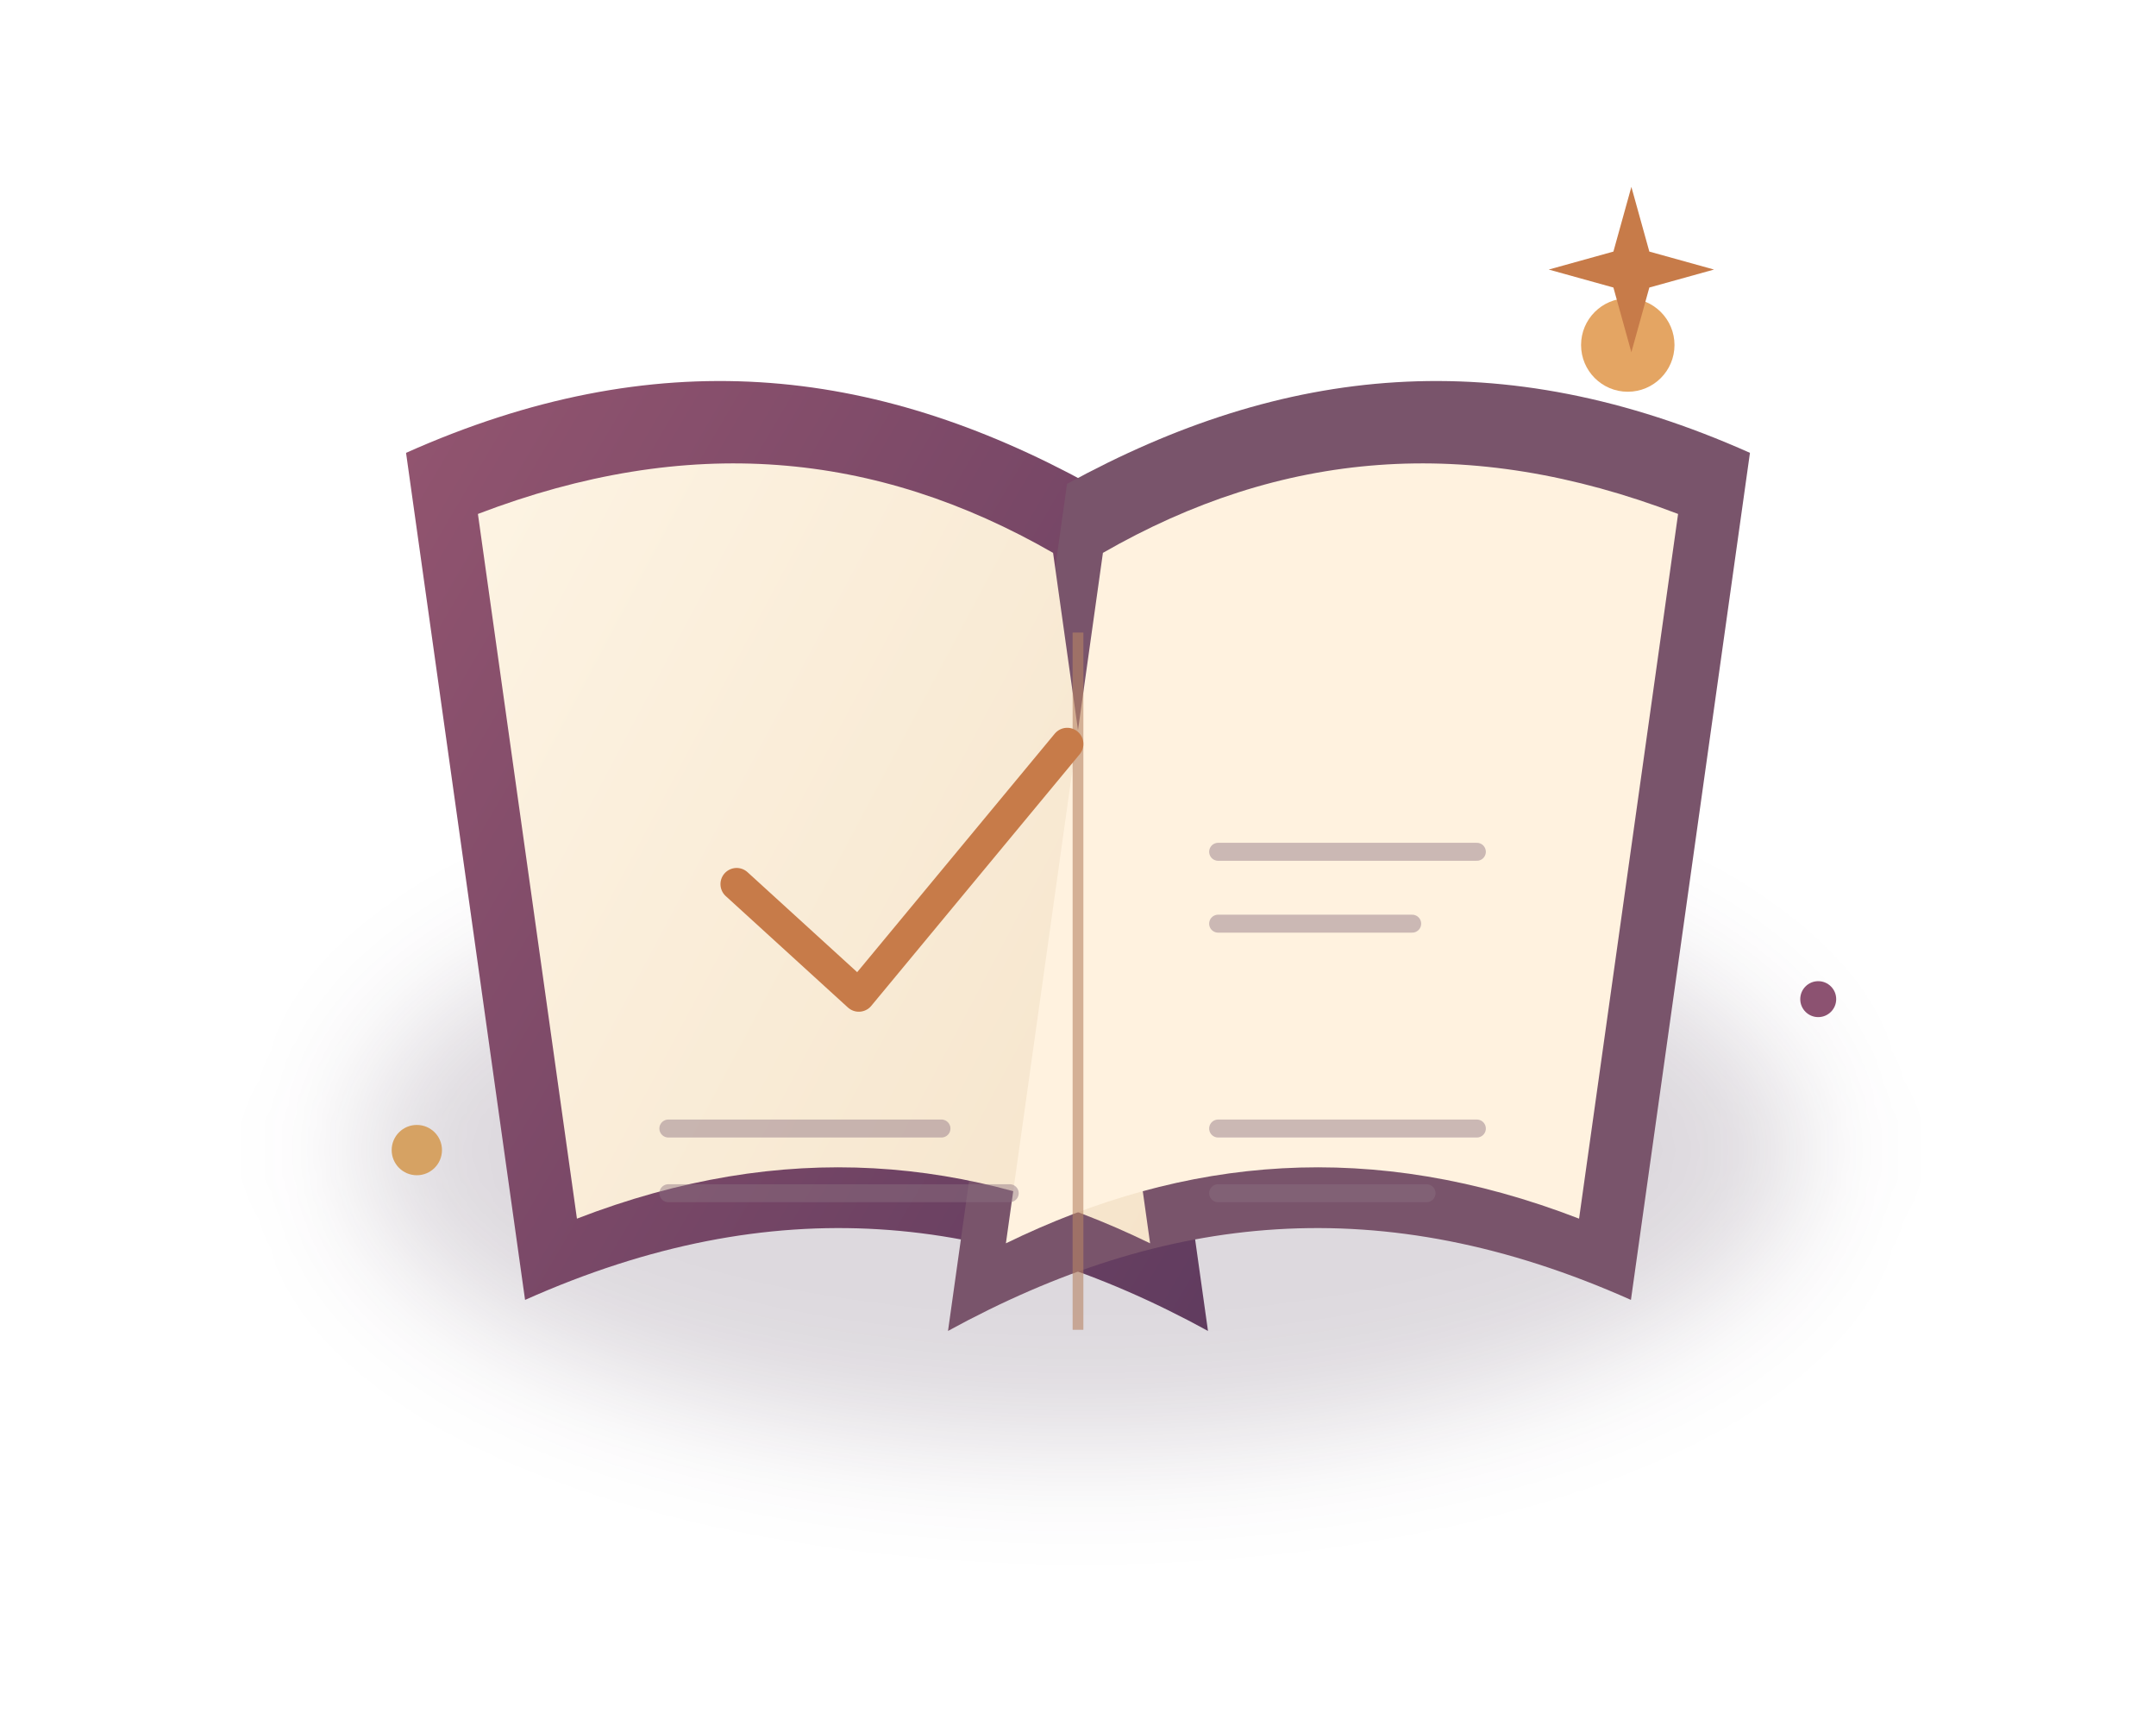
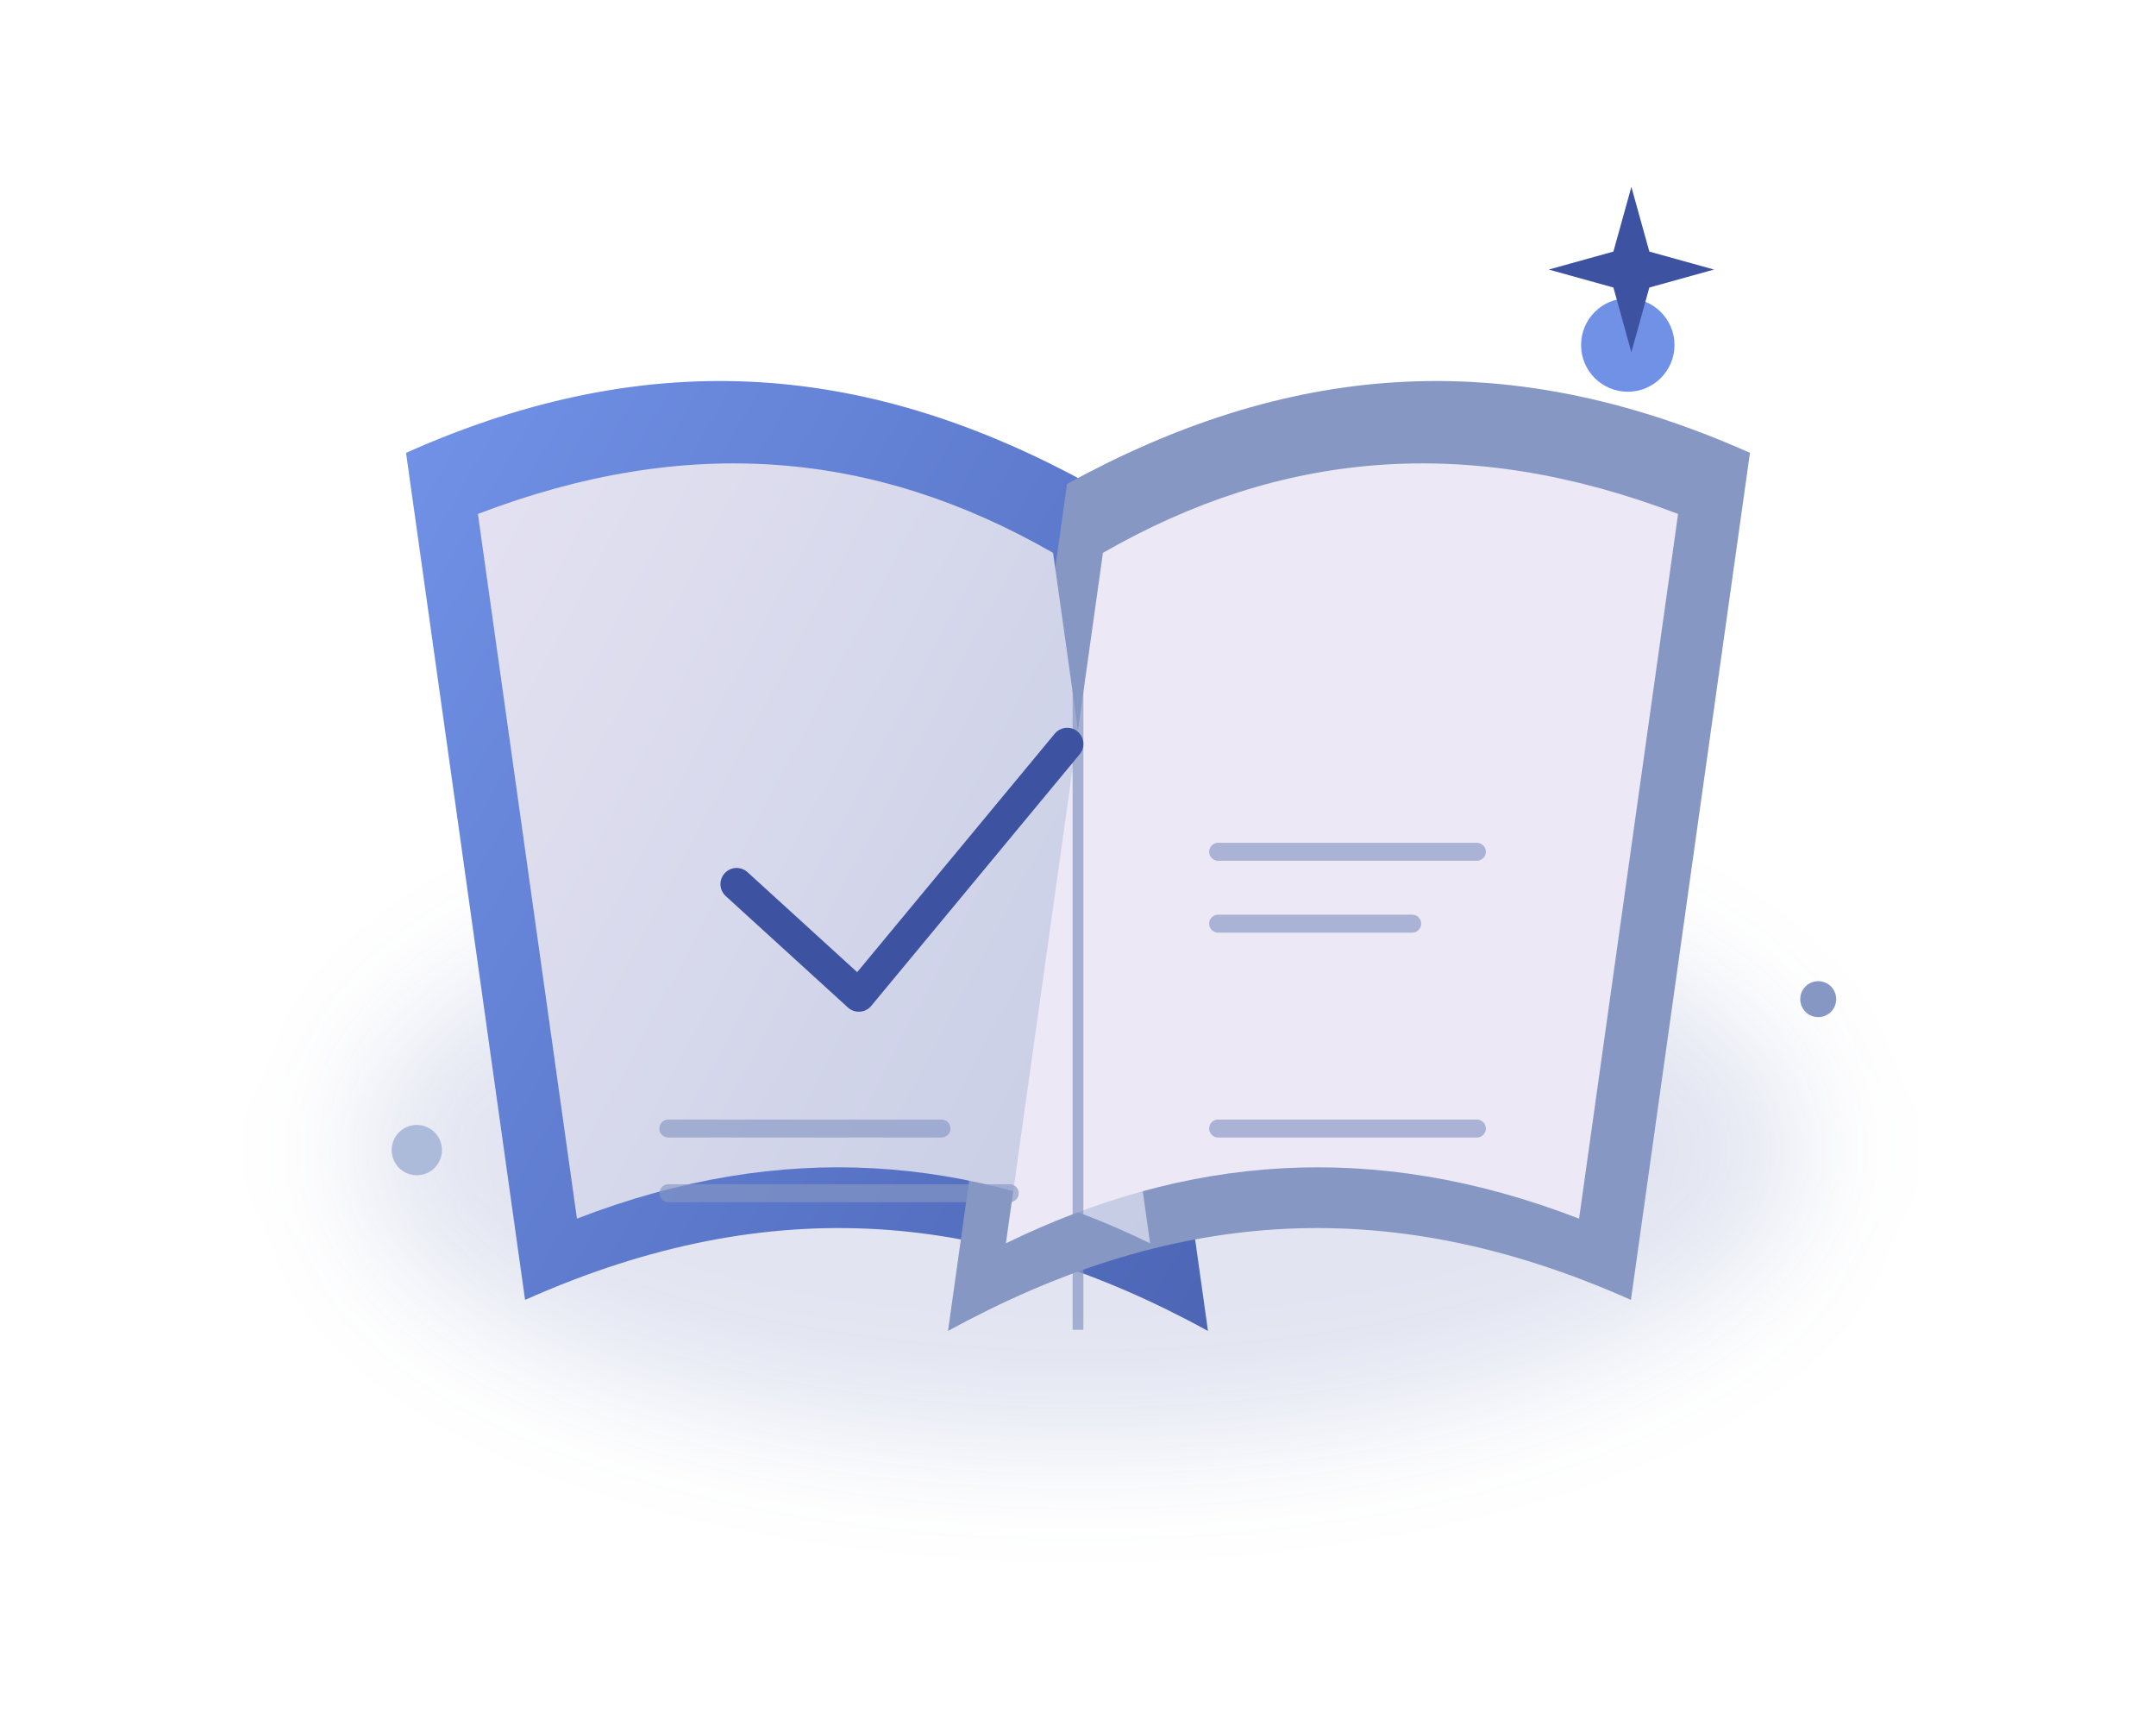
<svg xmlns="http://www.w3.org/2000/svg" viewBox="0 0 600 480" fill="none">
  <defs>
    <linearGradient id="paper" x1="83" y1="76" x2="526" y2="397" gradientUnits="userSpaceOnUse">
-       <stop stop-color="#FFF8EA" />
-       <stop offset="1" stop-color="#F0D8B8" />
+       <stop stop-color="#EDE8F5" />
+       <stop offset="1" stop-color="#ADBBDA" />
    </linearGradient>
    <linearGradient id="cover" x1="130" y1="105" x2="485" y2="387" gradientUnits="userSpaceOnUse">
-       <stop stop-color="#91546F" />
-       <stop offset="1" stop-color="#4B3158" />
+       <stop stop-color="#7091E6" />
+       <stop offset="1" stop-color="#3D52A0" />
    </linearGradient>
    <filter id="shadow" x="48" y="38" width="505" height="415" color-interpolation-filters="sRGB" filterUnits="userSpaceOnUse">
      <feGaussianBlur stdDeviation="17" />
    </filter>
  </defs>
-   <ellipse cx="301" cy="320" rx="200" ry="81" fill="#38203C" fill-opacity=".17" filter="url(#shadow)" />
+   <ellipse cx="301" cy="320" rx="200" ry="81" fill="#3D52A0" fill-opacity=".15" filter="url(#shadow)" />
  <path d="M113 126c73-21 132-6 187 35v238c-55-41-114-56-187-35V126Z" fill="url(#cover)" transform="rotate(-8 113 126)" />
-   <path d="M487 126c-73-21-132-6-187 35v238c55-41 114-56 187-35V126Z" fill="#79546B" transform="rotate(8 487 126)" />
+   <path d="M487 126c-73-21-132-6-187 35v238c55-41 114-56 187-35V126Z" fill="#8697C4" transform="rotate(8 487 126)" />
  <path d="M133 143c61-14 112-2 157 33v194c-46-31-97-43-157-29V143Z" fill="url(#paper)" transform="rotate(-8 133 143)" />
-   <path d="M467 143c-61-14-112-2-157 33v194c46-31 97-43 157-29V143Z" fill="#FFF2DF" transform="rotate(8 467 143)" />
-   <path d="M300 176v194" stroke="#B88464" stroke-opacity=".6" stroke-width="3" />
-   <path d="m205 246 34 31 58-70" stroke="#C77B49" stroke-width="9" stroke-linecap="round" stroke-linejoin="round" />
-   <path d="M339 237h72M339 257h54M186 314h76M339 314h72M186 332h95M339 332h58" stroke="#8D7181" stroke-opacity=".45" stroke-width="5" stroke-linecap="round" />
-   <circle cx="453" cy="96" r="13" fill="#E4A563" />
-   <path d="m454 52 5 18 18 5-18 5-5 18-5-18-18-5 18-5 5-18Z" fill="#C77B49" />
-   <circle cx="116" cy="320" r="7" fill="#D6A263" />
-   <circle cx="506" cy="278" r="5" fill="#8C5271" />
+   <path d="M467 143c-61-14-112-2-157 33v194c46-31 97-43 157-29V143Z" fill="#EDE8F5" transform="rotate(8 467 143)" />
+   <path d="M300 176v194" stroke="#8697C4" stroke-opacity=".7" stroke-width="3" />
+   <path d="m205 246 34 31 58-70" stroke="#3D52A0" stroke-width="9" stroke-linecap="round" stroke-linejoin="round" />
+   <path d="M339 237h72M339 257h54M186 314h76M339 314h72M186 332h95M339 332h58" stroke="#8697C4" stroke-opacity=".65" stroke-width="5" stroke-linecap="round" />
+   <circle cx="453" cy="96" r="13" fill="#7091E6" />
+   <path d="m454 52 5 18 18 5-18 5-5 18-5-18-18-5 18-5 5-18Z" fill="#3D52A0" />
+   <circle cx="116" cy="320" r="7" fill="#ADBBDA" />
+   <circle cx="506" cy="278" r="5" fill="#8697C4" />
</svg>
